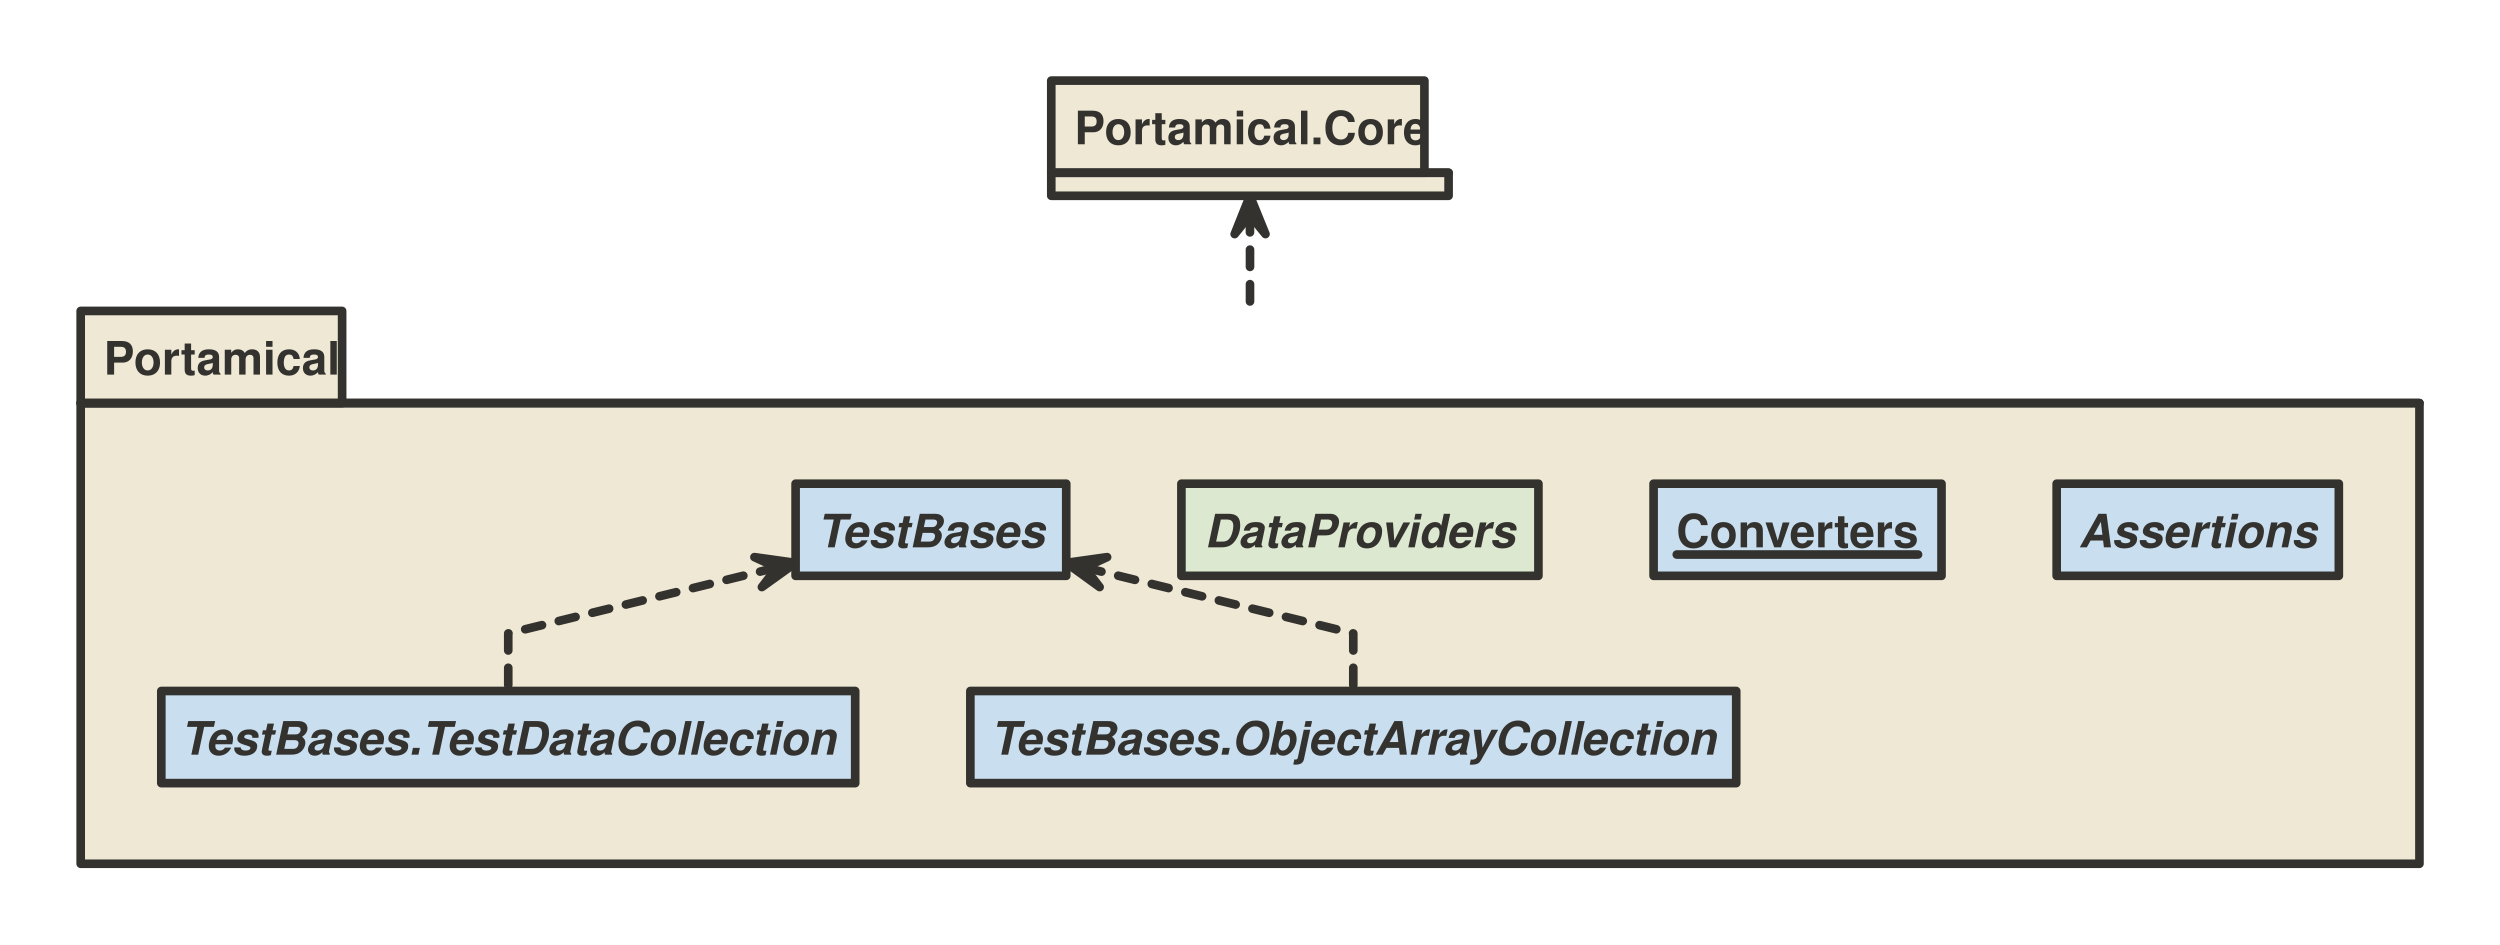
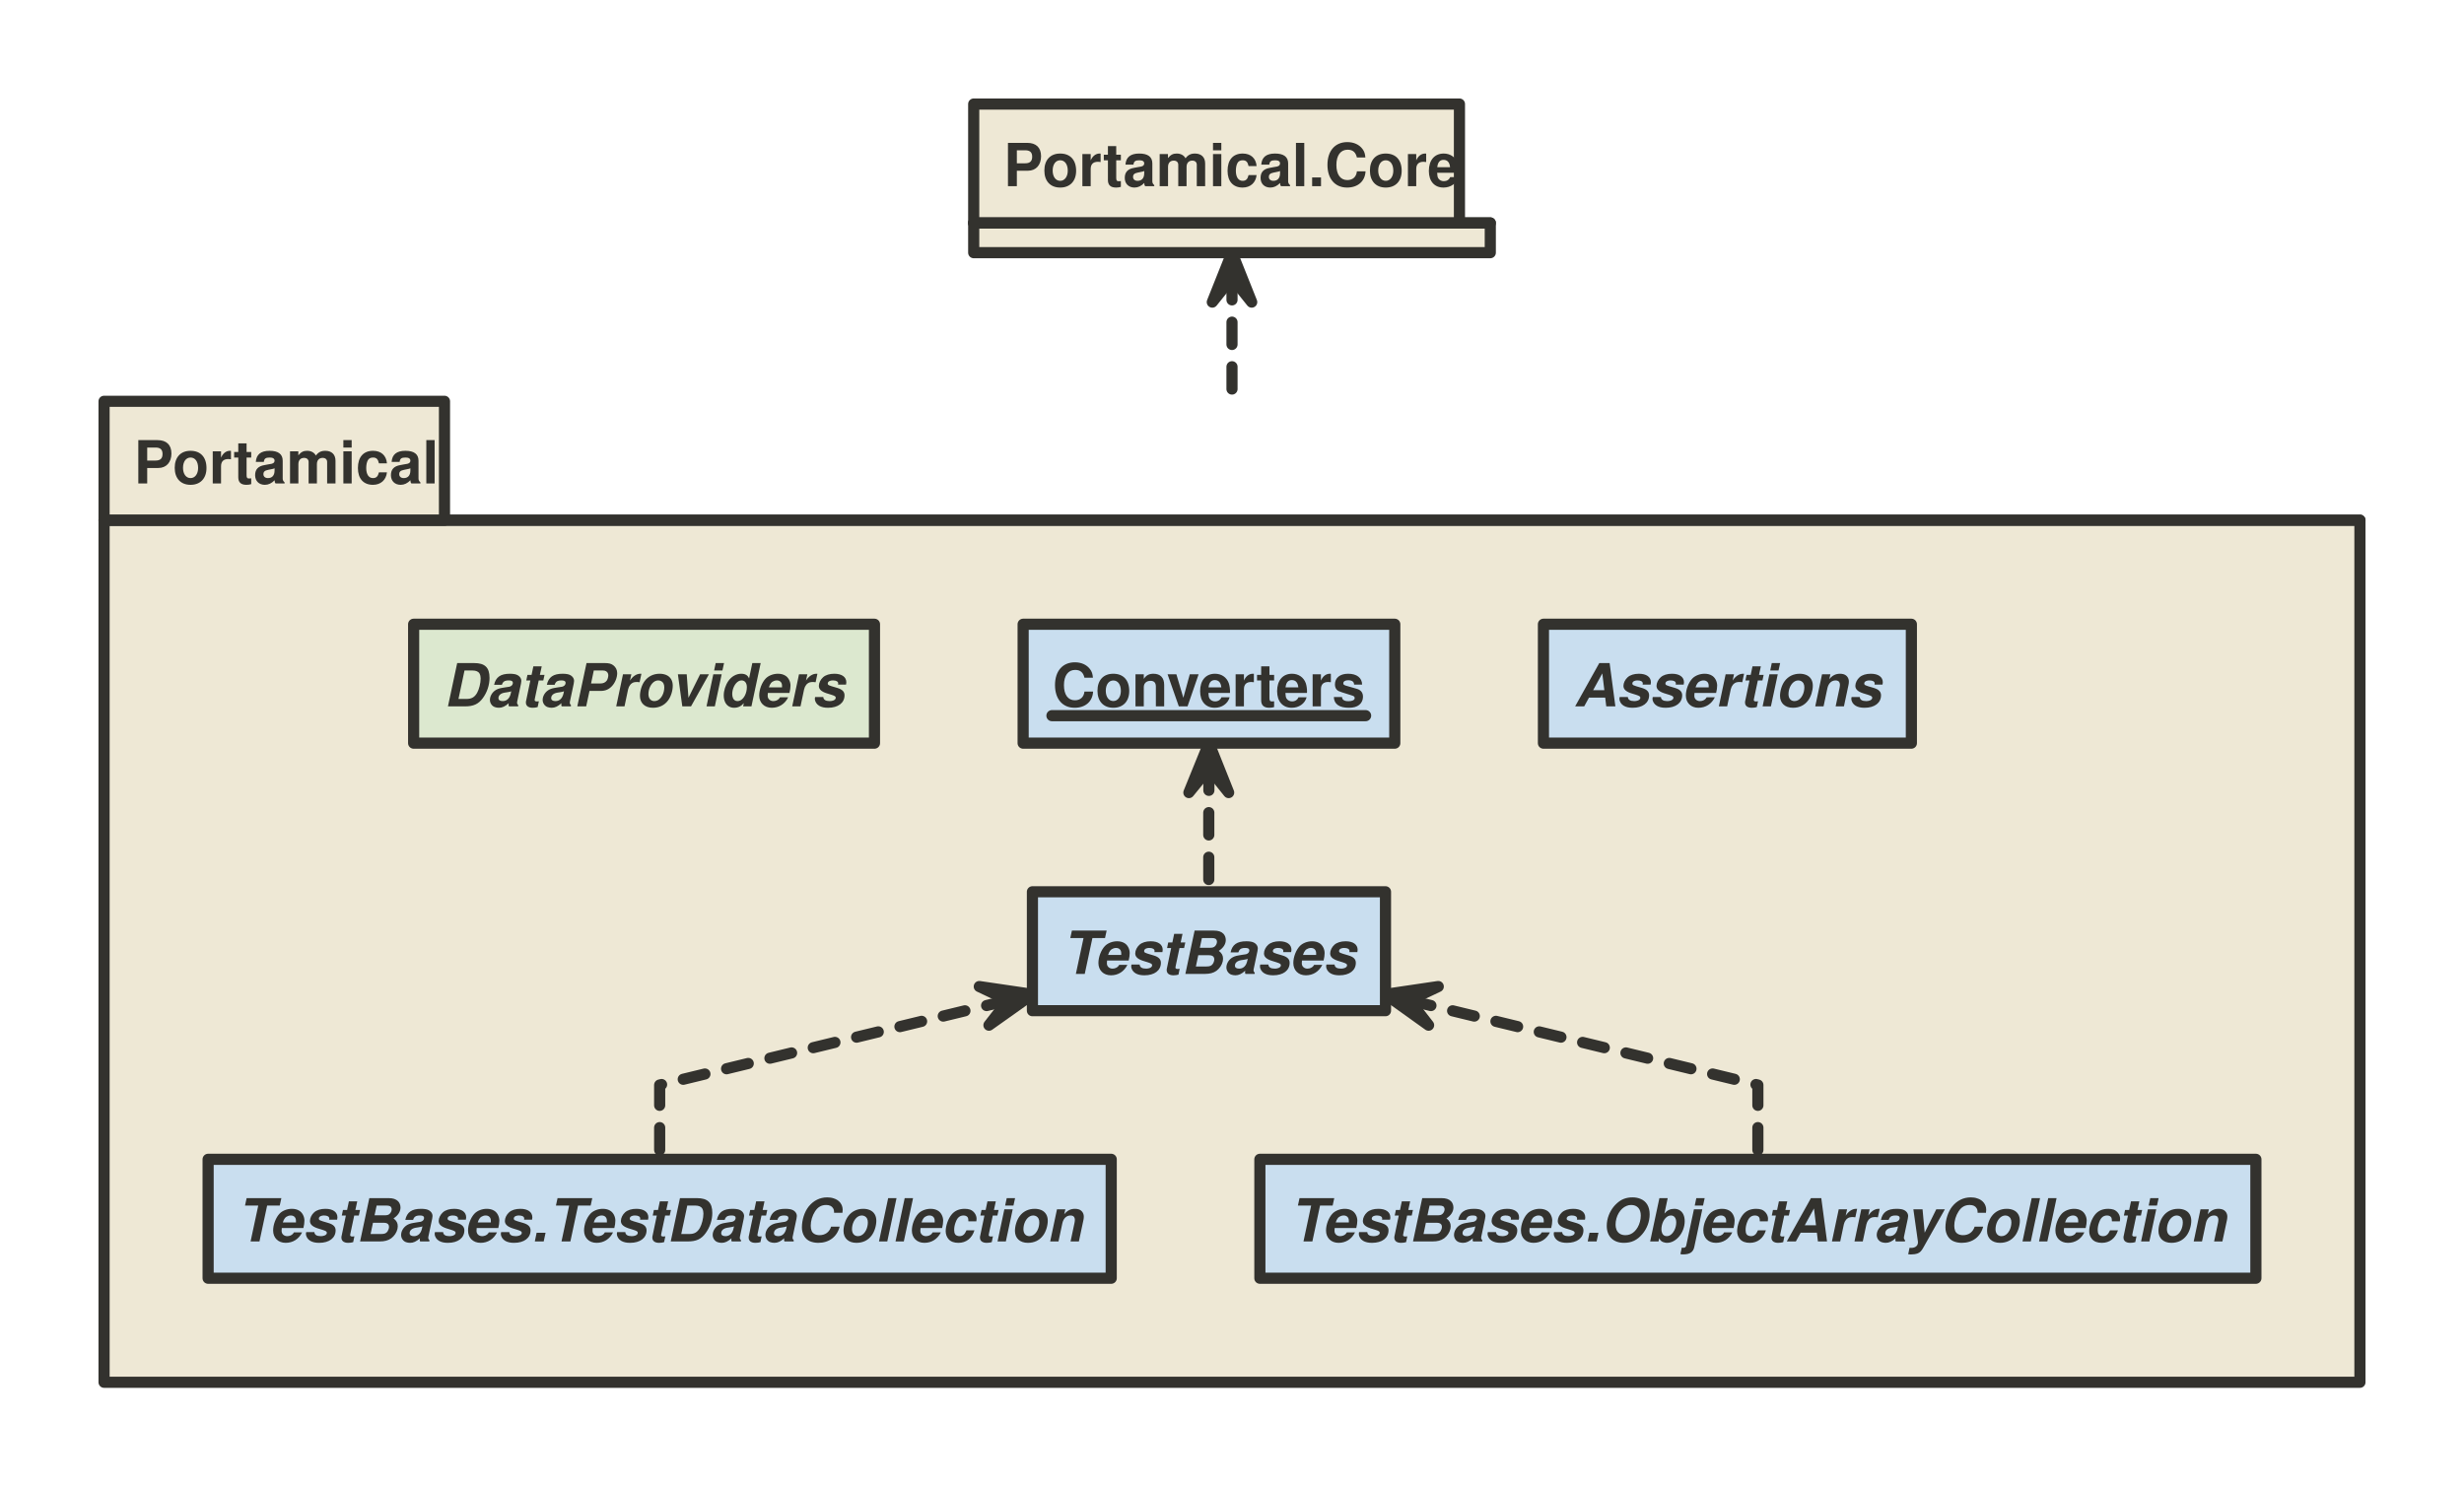
- <svg xmlns="http://www.w3.org/2000/svg" version="1.1" baseProfile="full" width="868.3" height="328.0" viewBox="0 0 868.25 328">
+ <svg xmlns="http://www.w3.org/2000/svg" version="1.1" baseProfile="full" width="663.0" height="400.0" viewBox="0 0 663 400">
  <g stroke-width="1.0" text-align="left" font="12pt Helvetica, Arial, sans-serif" font-size="12pt" font-family="Helvetica" font-weight="bold" font-style="normal">
    <g font-family="Helvetica" font-size="12pt" font-weight="bold" font-style="normal" stroke-width="3.0" stroke-linejoin="round" stroke-linecap="round" stroke="#33322E">
      <g stroke="transparent" fill="transparent">
-         <rect x="0.0" y="0.0" height="328.0" width="868.3" stroke="none" />
+         <rect x="0.0" y="0.0" height="400.0" width="663.0" stroke="none" />
      </g>
      <g transform="translate(8, 8)" fill="#33322E">
        <g transform="translate(20, 20)" fill="#33322E" font-family="Helvetica" font-size="12pt" font-weight="normal" font-style="normal">
          <g stroke-dasharray="6 6">
-             <path d="M406.1 46.7 L406.125 60 L406.125 80 L406.1 80.0 " fill="none" />
+             <path d="M303.5 46.7 L303.5 60 L303.5 80 L303.5 80.0 " fill="none" />
          </g>
-           <path d="M411.5 53.3 L406.1 46.7 L400.8 53.3 L406.1 40.0 Z" />
+           <path d="M308.8 53.3 L303.5 46.7 L298.2 53.3 L303.5 40.0 Z" />
          <g data-name="Portamical.Core">
            <g fill="#eee8d5" stroke="#33322E" data-name="Portamical.Core">
-               <rect x="337.1" y="32.0" height="8.0" width="138.0" data-name="Portamical.Core" />
-               <path d="M337.1 32.0 L337.1 0.0 L466.7 0.0 L466.7 32.0 Z" data-name="Portamical.Core" />
-               <path d="M337.1 32.0 L475.1 32.0" fill="none" data-name="Portamical.Core" />
+               <rect x="234.0" y="32.0" height="8.0" width="139.0" data-name="Portamical.Core" />
+               <path d="M234.0 32.0 L234.0 0.0 L364.7 0.0 L364.7 32.0 Z" data-name="Portamical.Core" />
+               <path d="M234.0 32.0 L373.0 32.0" fill="none" data-name="Portamical.Core" />
            </g>
-             <g transform="translate(337.125, 0)" font-family="Helvetica" font-size="12pt" font-weight="bold" font-style="normal" data-name="Portamical.Core" data-compartment="0">
+             <g transform="translate(234, 0)" font-family="Helvetica" font-size="12pt" font-weight="bold" font-style="normal" data-name="Portamical.Core" data-compartment="0">
              <g transform="translate(8, 8)" fill="#33322E" text-align="left" data-name="Portamical.Core" data-compartment="0">
                <text x="0.0" y="14.1" stroke="none" data-name="Portamical.Core" data-compartment="0">Portamical.Core</text>
              </g>
            </g>
-             <g transform="translate(337.125, 32)" font-family="Helvetica" font-size="12pt" font-weight="normal" font-style="normal" data-name="Portamical.Core" data-compartment="1">
+             <g transform="translate(234, 32)" font-family="Helvetica" font-size="12pt" font-weight="normal" font-style="normal" data-name="Portamical.Core" data-compartment="1">
              <g transform="translate(8, 8)" fill="#33322E" data-name="Portamical.Core" data-compartment="1">
								
							</g>
            </g>
          </g>
          <g data-name="Portamical">
            <g fill="#eee8d5" stroke="#33322E" data-name="Portamical">
-               <rect x="0.0" y="112.0" height="160.0" width="812.3" data-name="Portamical" />
-               <path d="M0.0 112.0 L0.0 80.0 L90.8 80.0 L90.8 112.0 Z" data-name="Portamical" />
-               <path d="M0.0 112.0 L812.3 112.0" fill="none" data-name="Portamical" />
+               <rect x="0.0" y="112.0" height="232.0" width="607.0" data-name="Portamical" />
+               <path d="M0.0 112.0 L0.0 80.0 L91.6 80.0 L91.6 112.0 Z" data-name="Portamical" />
+               <path d="M0.0 112.0 L607.0 112.0" fill="none" data-name="Portamical" />
            </g>
            <g transform="translate(0, 80)" font-family="Helvetica" font-size="12pt" font-weight="bold" font-style="normal" data-name="Portamical" data-compartment="0">
              <g transform="translate(8, 8)" fill="#33322E" text-align="left" data-name="Portamical" data-compartment="0">
                <text x="0.0" y="14.1" stroke="none" data-name="Portamical" data-compartment="0">Portamical</text>
              </g>
            </g>
            <g transform="translate(0, 112)" font-family="Helvetica" font-size="12pt" font-weight="normal" font-style="normal" data-name="Portamical" data-compartment="1">
              <g transform="translate(8, 8)" fill="#33322E" data-name="Portamical" data-compartment="1">
                <g transform="translate(20, 20)" fill="#33322E" font-family="Helvetica" font-size="12pt" font-weight="normal" font-style="normal" data-name="Portamical" data-compartment="1">
                  <g stroke-dasharray="6 6" data-name="Portamical" data-compartment="1">
-                     <path d="M213.8 29.1 L120.5 52 L120.5 72 L120.5 72.0 " fill="none" data-name="Portamical" data-compartment="1" />
+                     <path d="M269.3 38.7 L269.25 52 L269.25 72 L269.3 72.0 " fill="none" data-name="Portamical" data-compartment="1" />
                  </g>
-                   <path d="M208.6 35.9 L213.8 29.1 L206.0 25.5 L220.3 27.5 Z" data-name="Portamical" data-compartment="1" />
+                   <path d="M274.6 45.3 L269.3 38.7 L263.9 45.3 L269.3 32.0 Z" data-name="Portamical" data-compartment="1" />
                  <g stroke-dasharray="6 6" data-name="Portamical" data-compartment="1">
-                     <path d="M320.7 29.1 L414 52 L414 72 L414.0 72.0 " fill="none" data-name="Portamical" data-compartment="1" />
+                     <path d="M215.3 101.2 L121.5 124 L121.5 144 L121.5 144.0 " fill="none" data-name="Portamical" data-compartment="1" />
                  </g>
-                   <path d="M328.5 25.5 L320.7 29.1 L325.9 35.9 L314.3 27.5 Z" data-name="Portamical" data-compartment="1" />
-                   <g data-name="TestBases">
-                     <g fill="#C9DEEF" stroke="#33322E" data-name="TestBases">
-                       <rect x="220.3" y="0.0" height="32.0" width="94.0" data-name="TestBases" />
-                     </g>
-                     <g transform="translate(220.25, 0)" font-family="Helvetica" font-size="12pt" font-weight="bold" font-style="italic" data-name="TestBases" data-compartment="0">
-                       <g transform="translate(8, 8)" fill="#33322E" text-align="center" data-name="TestBases" data-compartment="0">
-                         <text x="39.0" y="14.1" stroke="none" text-anchor="middle" data-name="TestBases" data-compartment="0">TestBases</text>
-                       </g>
-                     </g>
+                   <path d="M210.1 107.9 L215.3 101.2 L207.5 97.5 L221.8 99.6 Z" data-name="Portamical" data-compartment="1" />
+                   <g stroke-dasharray="6 6" data-name="Portamical" data-compartment="1">
+                     <path d="M323.2 101.2 L417 124 L417 144 L417.0 144.0 " fill="none" data-name="Portamical" data-compartment="1" />
                  </g>
-                   <g data-name="TestBases.TestDataCollection">
-                     <g fill="#C9DEEF" stroke="#33322E" data-name="TestBases.TestDataCollection">
-                       <rect x="0.0" y="72.0" height="32.0" width="241.0" data-name="TestBases.TestDataCollection" />
-                     </g>
-                     <g transform="translate(0, 72)" font-family="Helvetica" font-size="12pt" font-weight="bold" font-style="italic" data-name="TestBases.TestDataCollection" data-compartment="0">
-                       <g transform="translate(8, 8)" fill="#33322E" text-align="center" data-name="TestBases.TestDataCollection" data-compartment="0">
-                         <text x="112.5" y="14.1" stroke="none" text-anchor="middle" data-name="TestBases.TestDataCollection" data-compartment="0">TestBases.TestDataCollection</text>
-                       </g>
-                     </g>
-                   </g>
-                   <g data-name="TestBases.ObjectArrayCollection">
-                     <g fill="#C9DEEF" stroke="#33322E" data-name="TestBases.ObjectArrayCollection">
-                       <rect x="281.0" y="72.0" height="32.0" width="266.0" data-name="TestBases.ObjectArrayCollection" />
-                     </g>
-                     <g transform="translate(281, 72)" font-family="Helvetica" font-size="12pt" font-weight="bold" font-style="italic" data-name="TestBases.ObjectArrayCollection" data-compartment="0">
-                       <g transform="translate(8, 8)" fill="#33322E" text-align="center" data-name="TestBases.ObjectArrayCollection" data-compartment="0">
-                         <text x="125.0" y="14.1" stroke="none" text-anchor="middle" data-name="TestBases.ObjectArrayCollection" data-compartment="0">TestBases.ObjectArrayCollection</text>
-                       </g>
-                     </g>
-                   </g>
+                   <path d="M331.0 97.5 L323.2 101.2 L328.4 107.9 L316.8 99.6 Z" data-name="Portamical" data-compartment="1" />
                  <g data-name="DataProviders">
                    <g fill="#DCE8CF" stroke="#33322E" data-name="DataProviders">
-                       <rect x="354.3" y="0.0" height="32.0" width="124.0" data-name="DataProviders" />
+                       <rect x="55.3" y="0.0" height="32.0" width="124.0" data-name="DataProviders" />
                    </g>
-                     <g transform="translate(354.25, 0)" font-family="Helvetica" font-size="12pt" font-weight="bold" font-style="italic" data-name="DataProviders" data-compartment="0">
+                     <g transform="translate(55.25, 0)" font-family="Helvetica" font-size="12pt" font-weight="bold" font-style="italic" data-name="DataProviders" data-compartment="0">
                      <g transform="translate(8, 8)" fill="#33322E" text-align="center" data-name="DataProviders" data-compartment="0">
                        <text x="54.0" y="14.1" stroke="none" text-anchor="middle" data-name="DataProviders" data-compartment="0">DataProviders</text>
                      </g>
                    </g>
                  </g>
                  <g data-name="Converters">
                    <g fill="#C9DEEF" stroke="#33322E" data-name="Converters">
-                       <rect x="518.3" y="0.0" height="32.0" width="100.0" data-name="Converters" />
+                       <rect x="219.3" y="0.0" height="32.0" width="100.0" data-name="Converters" />
                    </g>
-                     <g transform="translate(518.25, 0)" font-family="Helvetica" font-size="12pt" font-weight="bold" font-style="normal" data-name="Converters" data-compartment="0">
+                     <g transform="translate(219.25, 0)" font-family="Helvetica" font-size="12pt" font-weight="bold" font-style="normal" data-name="Converters" data-compartment="0">
                      <g transform="translate(8, 8)" fill="#33322E" text-align="center" stroke-width="3.0" data-name="Converters" data-compartment="0">
                        <text x="42.0" y="14.1" stroke="none" text-anchor="middle" data-name="Converters" data-compartment="0">Converters</text>
-                         <path d="M0.1 16.6 L83.9 16.6" fill="none" data-name="Converters" data-compartment="0" />
+                         <path d="M-0.2 16.6 L84.2 16.6" fill="none" data-name="Converters" data-compartment="0" />
+                       </g>
+                     </g>
+                   </g>
+                   <g data-name="TestBases">
+                     <g fill="#C9DEEF" stroke="#33322E" data-name="TestBases">
+                       <rect x="221.8" y="72.0" height="32.0" width="95.0" data-name="TestBases" />
+                     </g>
+                     <g transform="translate(221.75, 72)" font-family="Helvetica" font-size="12pt" font-weight="bold" font-style="italic" data-name="TestBases" data-compartment="0">
+                       <g transform="translate(8, 8)" fill="#33322E" text-align="center" data-name="TestBases" data-compartment="0">
+                         <text x="39.5" y="14.1" stroke="none" text-anchor="middle" data-name="TestBases" data-compartment="0">TestBases</text>
+                       </g>
+                     </g>
+                   </g>
+                   <g data-name="TestBases.TestDataCollection">
+                     <g fill="#C9DEEF" stroke="#33322E" data-name="TestBases.TestDataCollection">
+                       <rect x="0.0" y="144.0" height="32.0" width="243.0" data-name="TestBases.TestDataCollection" />
+                     </g>
+                     <g transform="translate(0, 144)" font-family="Helvetica" font-size="12pt" font-weight="bold" font-style="italic" data-name="TestBases.TestDataCollection" data-compartment="0">
+                       <g transform="translate(8, 8)" fill="#33322E" text-align="center" data-name="TestBases.TestDataCollection" data-compartment="0">
+                         <text x="113.5" y="14.1" stroke="none" text-anchor="middle" data-name="TestBases.TestDataCollection" data-compartment="0">TestBases.TestDataCollection</text>
+                       </g>
+                     </g>
+                   </g>
+                   <g data-name="TestBases.ObjectArrayCollection">
+                     <g fill="#C9DEEF" stroke="#33322E" data-name="TestBases.ObjectArrayCollection">
+                       <rect x="283.0" y="144.0" height="32.0" width="268.0" data-name="TestBases.ObjectArrayCollection" />
+                     </g>
+                     <g transform="translate(283, 144)" font-family="Helvetica" font-size="12pt" font-weight="bold" font-style="italic" data-name="TestBases.ObjectArrayCollection" data-compartment="0">
+                       <g transform="translate(8, 8)" fill="#33322E" text-align="center" data-name="TestBases.ObjectArrayCollection" data-compartment="0">
+                         <text x="126.0" y="14.1" stroke="none" text-anchor="middle" data-name="TestBases.ObjectArrayCollection" data-compartment="0">TestBases.ObjectArrayCollection</text>
                      </g>
                    </g>
                  </g>
                  <g data-name="Assertions">
                    <g fill="#C9DEEF" stroke="#33322E" data-name="Assertions">
-                       <rect x="658.3" y="0.0" height="32.0" width="98.0" data-name="Assertions" />
+                       <rect x="359.3" y="0.0" height="32.0" width="99.0" data-name="Assertions" />
                    </g>
-                     <g transform="translate(658.25, 0)" font-family="Helvetica" font-size="12pt" font-weight="bold" font-style="italic" data-name="Assertions" data-compartment="0">
+                     <g transform="translate(359.25, 0)" font-family="Helvetica" font-size="12pt" font-weight="bold" font-style="italic" data-name="Assertions" data-compartment="0">
                      <g transform="translate(8, 8)" fill="#33322E" text-align="center" data-name="Assertions" data-compartment="0">
-                         <text x="41.0" y="14.1" stroke="none" text-anchor="middle" data-name="Assertions" data-compartment="0">Assertions</text>
+                         <text x="41.5" y="14.1" stroke="none" text-anchor="middle" data-name="Assertions" data-compartment="0">Assertions</text>
                      </g>
                    </g>
                  </g>
                </g>
              </g>
            </g>
          </g>
        </g>
      </g>
    </g>
  </g>
</svg>
